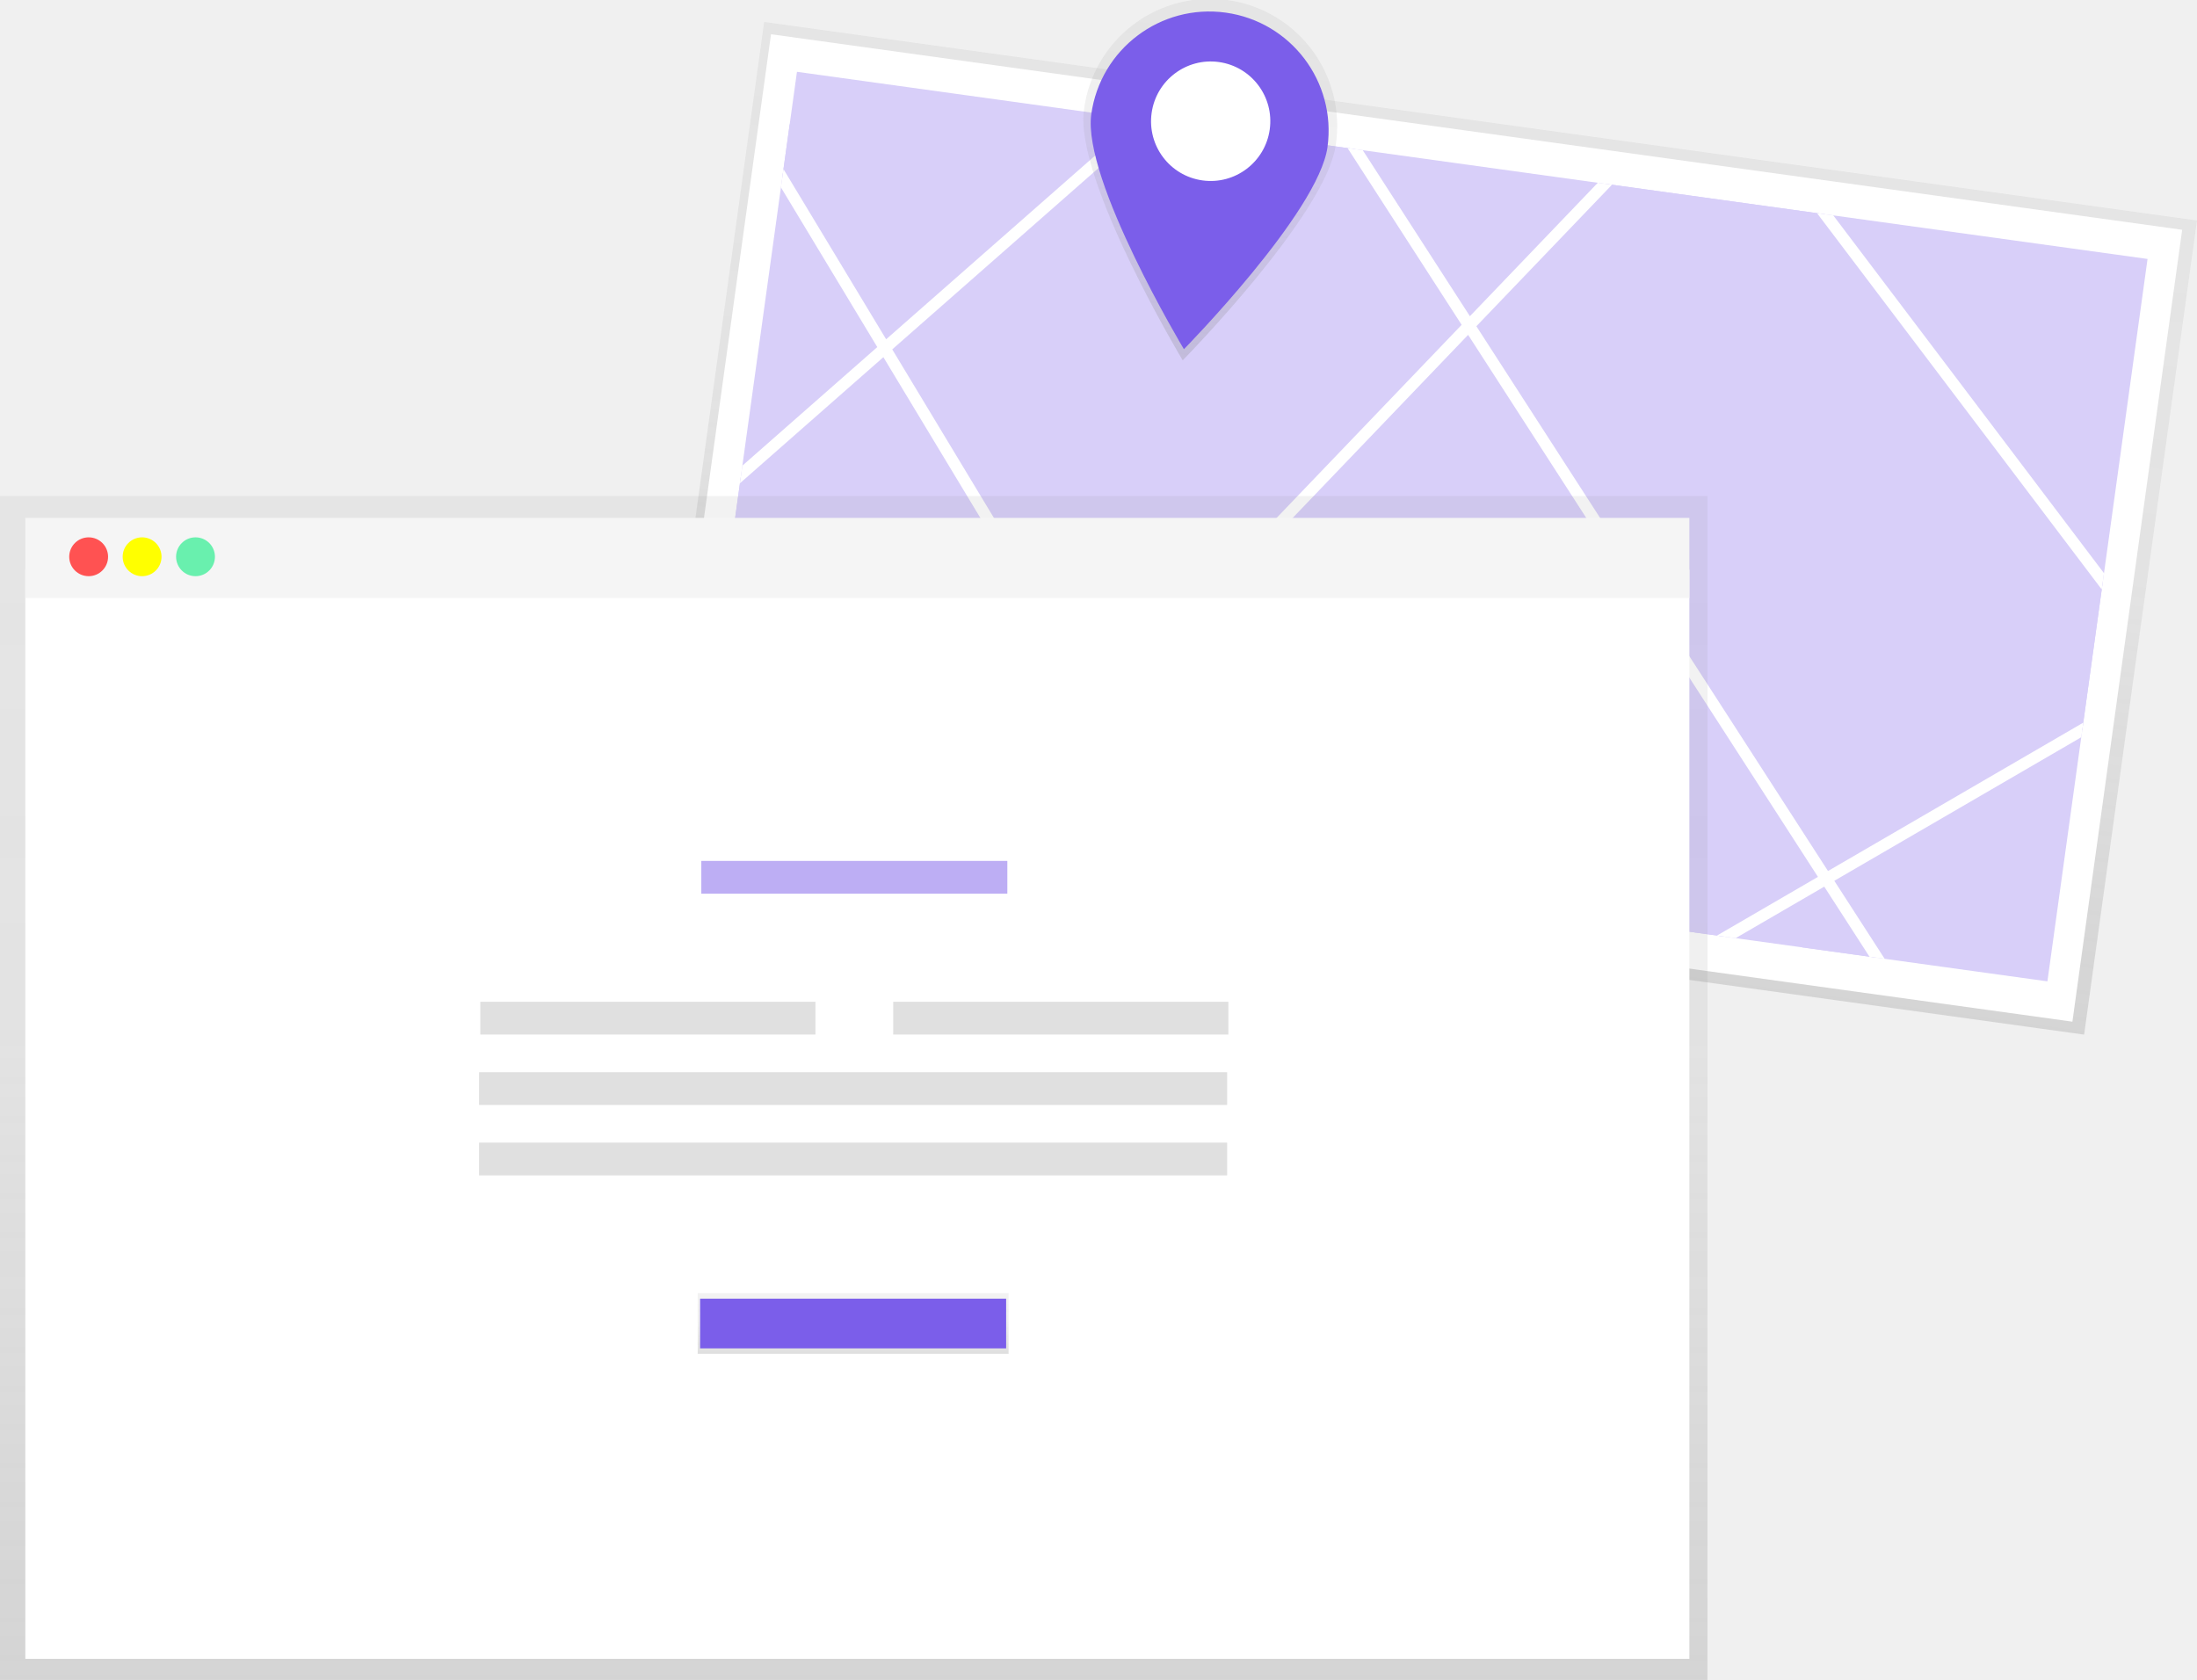
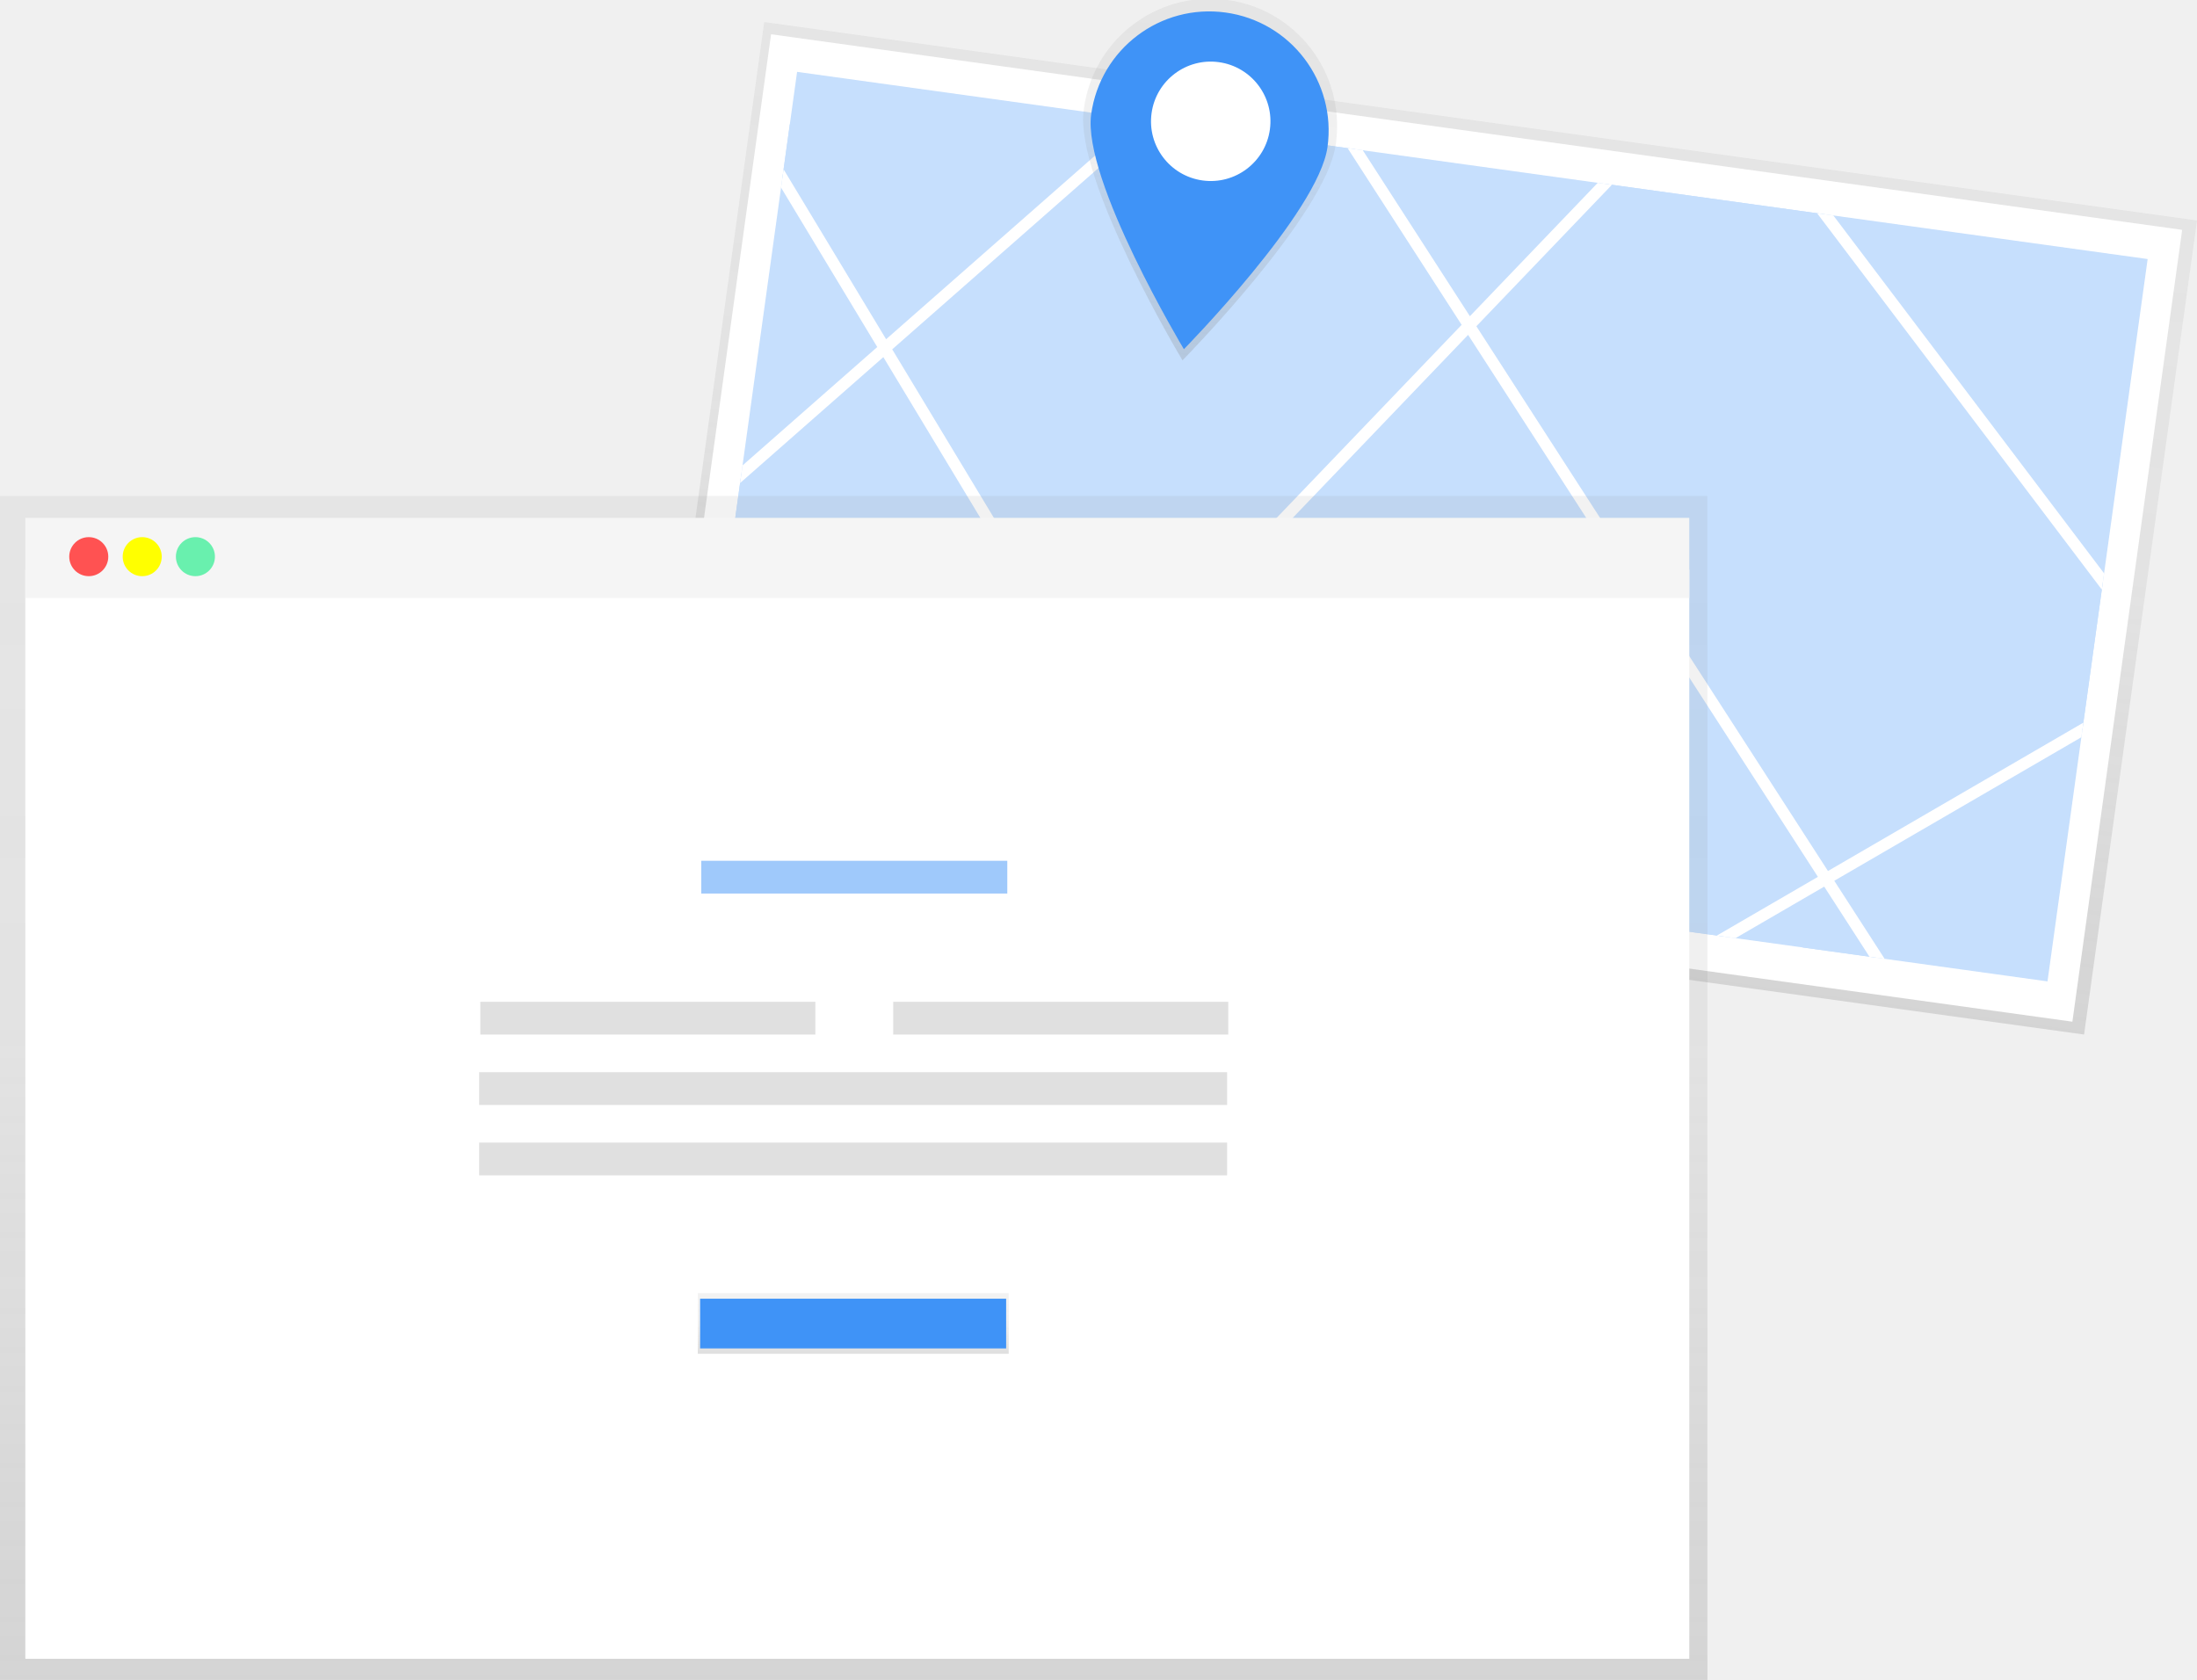
- <svg xmlns="http://www.w3.org/2000/svg" xmlns:xlink="http://www.w3.org/1999/xlink" id="2490755a-457e-4afb-a65a-0ea5e4d54fde" data-name="Layer 1" width="945.48" height="723.06" viewBox="0 0 945.48 723.06">
-   <defs>
-     <linearGradient id="8cd9664d-1da2-4d12-b141-6acf96f68a9c" x1="740.07" y1="472.54" x2="740.07" y2="118.79" gradientTransform="matrix(0, 1.01, -1, 0, 1038.56, -429.84)" gradientUnits="userSpaceOnUse">
-       <stop offset="0" stop-color="gray" stop-opacity="0.25" />
-       <stop offset="0.54" stop-color="gray" stop-opacity="0.12" />
-       <stop offset="1" stop-color="gray" stop-opacity="0.1" />
-     </linearGradient>
-     <clipPath id="cdabdff6-c4be-4715-8138-a67c0a106d83" transform="translate(-130 -89.47)">
-       <rect id="7312e2fe-1465-434b-8399-0e3c35e3f2aa" data-name="&lt;Rectangle&gt;" x="448.64" y="159.18" width="586.78" height="313.91" transform="translate(50.43 -98.88) rotate(7.89)" fill="#7b5eea" />
-     </clipPath>
-     <linearGradient id="2e0ace27-f24d-4475-8753-15718c01a844" x1="627.79" y1="238.31" x2="627.79" y2="82.56" gradientTransform="translate(47.68 -77.98) rotate(7.89)" xlink:href="#8cd9664d-1da2-4d12-b141-6acf96f68a9c" />
-     <linearGradient id="4557fcba-ba8e-4ca6-a47b-16bad646016f" x1="367.4" y1="723.06" x2="367.4" y2="213.51" gradientTransform="matrix(1, 0, 0, 1, 0, 0)" xlink:href="#8cd9664d-1da2-4d12-b141-6acf96f68a9c" />
-     <linearGradient id="4f826130-72fb-45c0-ad33-c53e19fef0b1" x1="367.14" y1="582.74" x2="367.14" y2="556.61" gradientTransform="matrix(1, 0, 0, 1, 0, 0)" xlink:href="#8cd9664d-1da2-4d12-b141-6acf96f68a9c" />
-   </defs>
-   <rect x="566.02" y="5.62" width="353.76" height="622.49" transform="translate(197.04 919.76) rotate(-82.11)" fill="url(#8cd9664d-1da2-4d12-b141-6acf96f68a9c)" />
-   <rect x="435.28" y="144.67" width="613.09" height="344.1" transform="translate(-79.49 -188.31) rotate(7.89)" fill="#fff" />
-   <g opacity="0.3">
-     <rect id="f33a93cd-dff1-45ca-976d-3ca4de540e86" data-name="&lt;Rectangle&gt;" x="448.64" y="159.18" width="586.78" height="313.91" transform="translate(-79.57 -188.35) rotate(7.89)" fill="#7b5eea" />
-     <g clip-path="url(#cdabdff6-c4be-4715-8138-a67c0a106d83)">
-       <polyline points="305.89 25.78 541.8 416.84 685.31 436.73 935.87 291.06 738.08 29.61 387.52 395.45 187.09 320.14 545.2 5.32 837.19 457.78" fill="#7b5eea" stroke="#fff" stroke-miterlimit="10" stroke-width="5" />
+ <svg xmlns="http://www.w3.org/2000/svg" xmlns:xlink="http://www.w3.org/1999/xlink" version="1.1" id="Capa_1" x="0px" y="0px" viewBox="0 0 945.5 723.1" style="enable-background:new 0 0 945.5 723.1;" xml:space="preserve">
+   <style type="text/css">
+ 	.st0{fill:url(#SVGID_1_);}
+ 	.st1{fill:#FFFFFF;}
+ 	.st2{opacity:0.3;}
+ 	.st3{fill:#3F93F7;}
+ 	.st4{clip-path:url(#SVGID_3_);}
+ 	.st5{fill:#3F93F7;stroke:#FFFFFF;stroke-width:5;stroke-miterlimit:10;}
+ 	.st6{fill:url(#SVGID_4_);}
+ 	.st7{fill:url(#SVGID_5_);}
+ 	.st8{fill:#F5F5F5;}
+ 	.st9{fill:#FF5252;}
+ 	.st10{fill:#FFFF00;}
+ 	.st11{fill:#69F0AE;}
+ 	.st12{opacity:0.5;fill:#3F93F7;enable-background:new    ;}
+ 	.st13{fill:#E0E0E0;}
+ 	.st14{fill:url(#SVGID_6_);}
+ </style>
+   <linearGradient id="SVGID_1_" gradientUnits="userSpaceOnUse" x1="747.016" y1="230.848" x2="747.016" y2="584.608" gradientTransform="matrix(1.0004 0.1386 0.1373 -0.9905 -190.4285 527.688)">
+     <stop offset="0" style="stop-color:#808080;stop-opacity:0.25" />
+     <stop offset="0.54" style="stop-color:#808080;stop-opacity:0.12" />
+     <stop offset="1" style="stop-color:#808080;stop-opacity:0.1" />
+   </linearGradient>
+   <polygon class="st0" points="280.3,359.9 328.9,9.5 945.5,94.9 896.9,445.3 " />
+   <rect x="439.8" y="-79.3" transform="matrix(0.1373 -0.9905 0.9905 0.1373 302.756 802.093)" class="st1" width="344.1" height="613.1" />
+   <g class="st2">
+     <rect id="f33a93cd-dff1-45ca-976d-3ca4de540e86" x="455.1" y="-66.7" transform="matrix(0.1373 -0.9905 0.9905 0.1373 303.5172 801.7843)" class="st3" width="313.9" height="586.8" />
+     <g>
+       <defs>
+         <rect id="SVGID_2_" x="455.1" y="-66.7" transform="matrix(0.1373 -0.9905 0.9905 0.1373 303.5172 801.7843)" width="313.9" height="586.8" />
+       </defs>
+       <clipPath id="SVGID_3_">
+         <use xlink:href="#SVGID_2_" style="overflow:visible;" />
+       </clipPath>
+       <g class="st4">
+         <polyline class="st5" points="305.9,25.8 541.8,416.8 685.3,436.7 935.9,291.1 738.1,29.6 387.5,395.5 187.1,320.1 545.2,5.3      837.2,457.8    " />
+       </g>
    </g>
  </g>
-   <path d="M704.85,151.82c-4.16,30-65.87,92.74-65.87,92.74s-46.66-77.76-42.5-107.76a54.71,54.71,0,1,1,108.38,15Z" transform="translate(-130 -89.47)" fill="url(#2e0ace27-f24d-4475-8753-15718c01a844)" />
-   <path d="M701.29,152.77c-3.9,28.14-61.79,87-61.79,87s-43.77-72.94-39.87-101.08a51.31,51.31,0,1,1,101.65,14.09Z" transform="translate(-130 -89.47)" fill="#7b5eea" />
-   <ellipse cx="651.03" cy="141.65" rx="25.72" ry="25.66" transform="translate(291.34 677.6) rotate(-82.11)" fill="#fff" />
-   <polygon points="0 213.51 0 239.22 0 723.06 734.81 723.06 734.81 239.22 734.81 213.51 0 213.51" fill="url(#4557fcba-ba8e-4ca6-a47b-16bad646016f)" />
-   <rect x="10.9" y="245.21" width="716.12" height="468.79" fill="#fff" />
-   <rect x="10.9" y="222.91" width="716.12" height="34.49" fill="#f5f5f5" />
-   <circle cx="38.15" cy="239.64" r="8.36" fill="#ff5252" />
-   <circle cx="61.15" cy="239.64" r="8.36" fill="#ff0" />
-   <circle cx="84.14" cy="239.64" r="8.36" fill="#69f0ae" />
-   <rect x="301.81" y="370.55" width="131.7" height="14.11" fill="#7b5eea" opacity="0.5" />
-   <rect x="206.7" y="431.18" width="144.24" height="14.11" fill="#e0e0e0" />
-   <rect x="514.39" y="520.65" width="144.24" height="14.11" transform="translate(1043.02 965.94) rotate(-180)" fill="#e0e0e0" />
-   <rect x="206.17" y="461.49" width="321.93" height="14.11" fill="#e0e0e0" />
-   <rect x="206.17" y="491.8" width="321.93" height="14.11" fill="#e0e0e0" />
-   <rect x="300.25" y="556.61" width="133.79" height="26.13" fill="url(#4f826130-72fb-45c0-ad33-c53e19fef0b1)" />
-   <rect x="301.29" y="558.98" width="131.7" height="21.38" fill="#7b5eea" />
+   <linearGradient id="SVGID_4_" gradientUnits="userSpaceOnUse" x1="633.905" y1="465.07" x2="633.905" y2="620.82" gradientTransform="matrix(0.9905 0.1373 0.1373 -0.9905 -184.9283 528.4405)">
+     <stop offset="0" style="stop-color:#808080;stop-opacity:0.25" />
+     <stop offset="0.54" style="stop-color:#808080;stop-opacity:0.12" />
+     <stop offset="1" style="stop-color:#808080;stop-opacity:0.1" />
+   </linearGradient>
+   <path class="st6" d="M574.8,62.4c-4.2,30-65.9,92.7-65.9,92.7s-46.7-77.8-42.5-107.8c3.8-30,31.2-51.2,61.2-47.4  c30,3.8,51.2,31.2,47.4,61.2C575,61.5,574.9,61.9,574.8,62.4L574.8,62.4z" />
+   <path class="st3" d="M571.3,63.3c-3.9,28.1-61.8,87-61.8,87s-43.8-72.9-39.9-101.1c3.9-28.1,29.8-47.7,57.9-43.8  S575.2,35.2,571.3,63.3L571.3,63.3L571.3,63.3z" />
+   <ellipse transform="matrix(0.1373 -0.9905 0.9905 0.1373 397.8126 561.0998)" class="st1" cx="521" cy="52.2" rx="25.7" ry="25.7" />
+   <linearGradient id="SVGID_5_" gradientUnits="userSpaceOnUse" x1="367.405" y1="2.94" x2="367.405" y2="512.49" gradientTransform="matrix(1 0 0 -1 0 726)">
+     <stop offset="0" style="stop-color:#808080;stop-opacity:0.25" />
+     <stop offset="0.54" style="stop-color:#808080;stop-opacity:0.12" />
+     <stop offset="1" style="stop-color:#808080;stop-opacity:0.1" />
+   </linearGradient>
+   <polygon class="st7" points="0,213.5 0,239.2 0,723.1 734.8,723.1 734.8,239.2 734.8,213.5 " />
+   <rect x="10.9" y="245.2" class="st1" width="716.1" height="468.8" />
+   <rect x="10.9" y="222.9" class="st8" width="716.1" height="34.5" />
+   <circle class="st9" cx="38.2" cy="239.6" r="8.4" />
+   <circle class="st10" cx="61.2" cy="239.6" r="8.4" />
+   <circle class="st11" cx="84.1" cy="239.6" r="8.4" />
+   <rect x="301.8" y="370.5" class="st12" width="131.7" height="14.1" />
+   <rect x="206.7" y="431.2" class="st13" width="144.2" height="14.1" />
+   <rect x="384.4" y="431.2" class="st13" width="144.2" height="14.1" />
+   <rect x="206.2" y="461.5" class="st13" width="321.9" height="14.1" />
+   <rect x="206.2" y="491.8" class="st13" width="321.9" height="14.1" />
+   <linearGradient id="SVGID_6_" gradientUnits="userSpaceOnUse" x1="367.145" y1="143.26" x2="367.145" y2="169.39" gradientTransform="matrix(1 0 0 -1 0 726)">
+     <stop offset="0" style="stop-color:#808080;stop-opacity:0.25" />
+     <stop offset="0.54" style="stop-color:#808080;stop-opacity:0.12" />
+     <stop offset="1" style="stop-color:#808080;stop-opacity:0.1" />
+   </linearGradient>
+   <rect x="300.3" y="556.6" class="st14" width="133.8" height="26.1" />
+   <rect x="301.3" y="559" class="st3" width="131.7" height="21.4" />
</svg>
